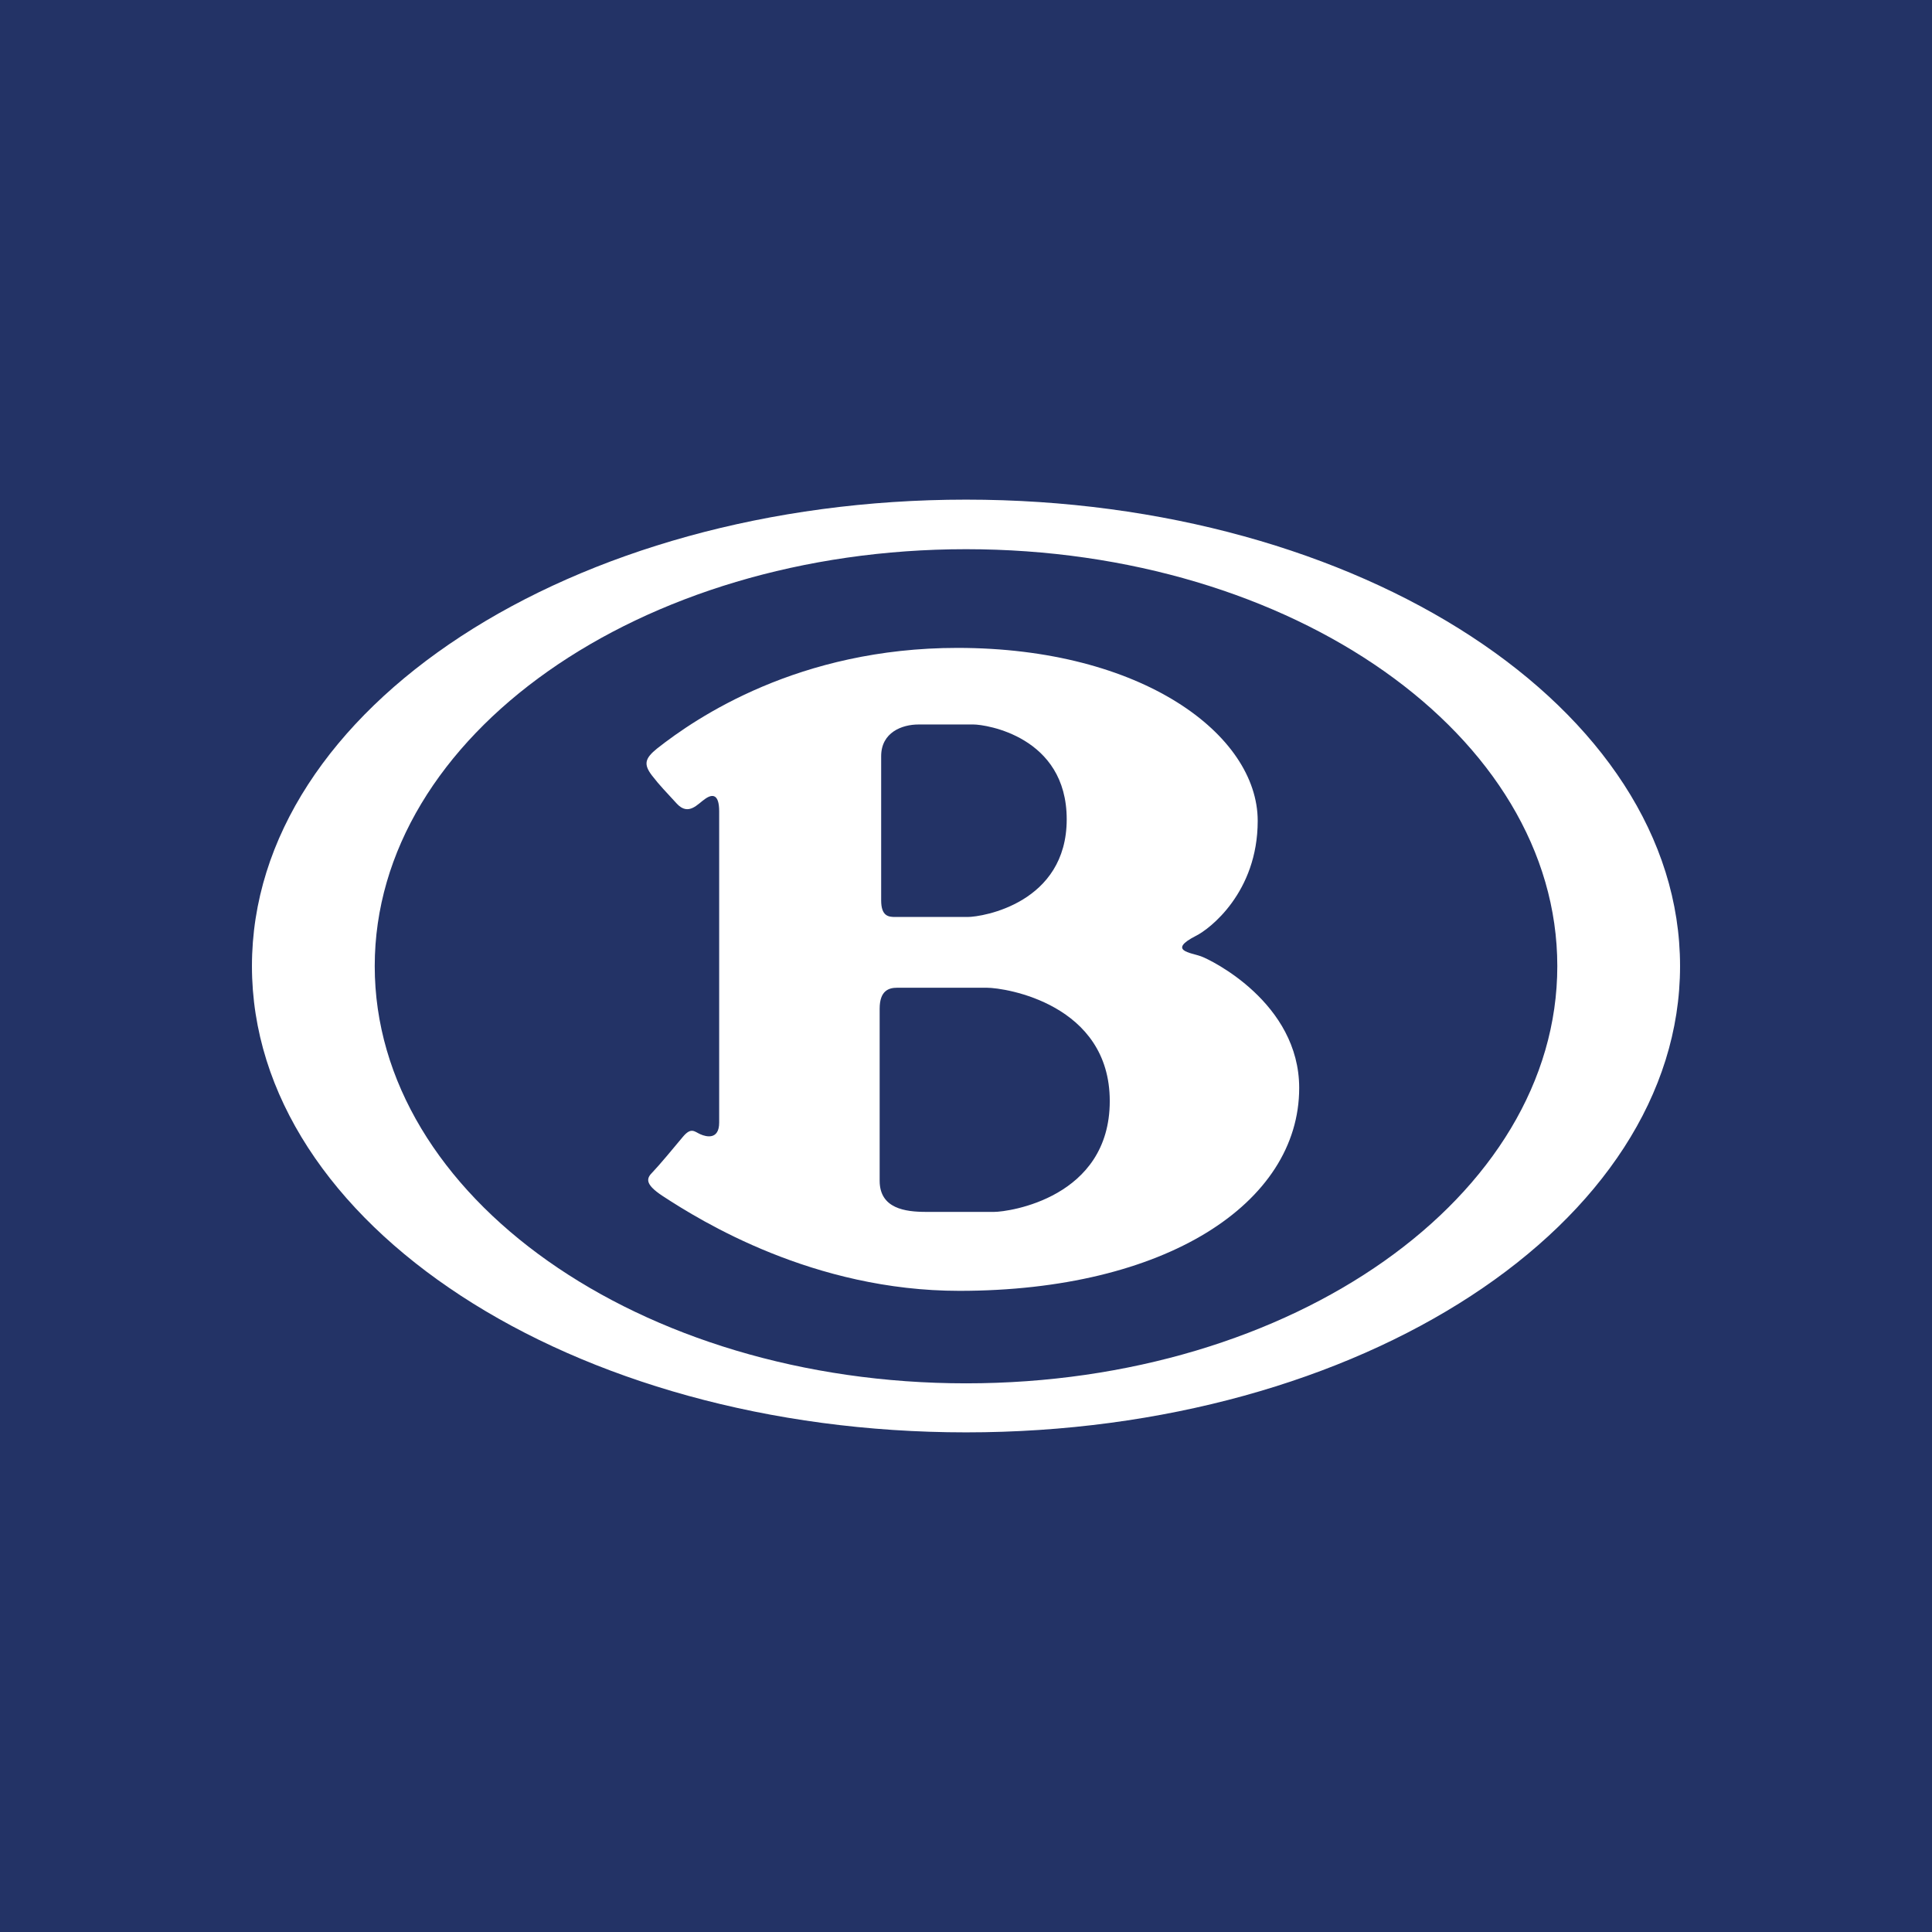
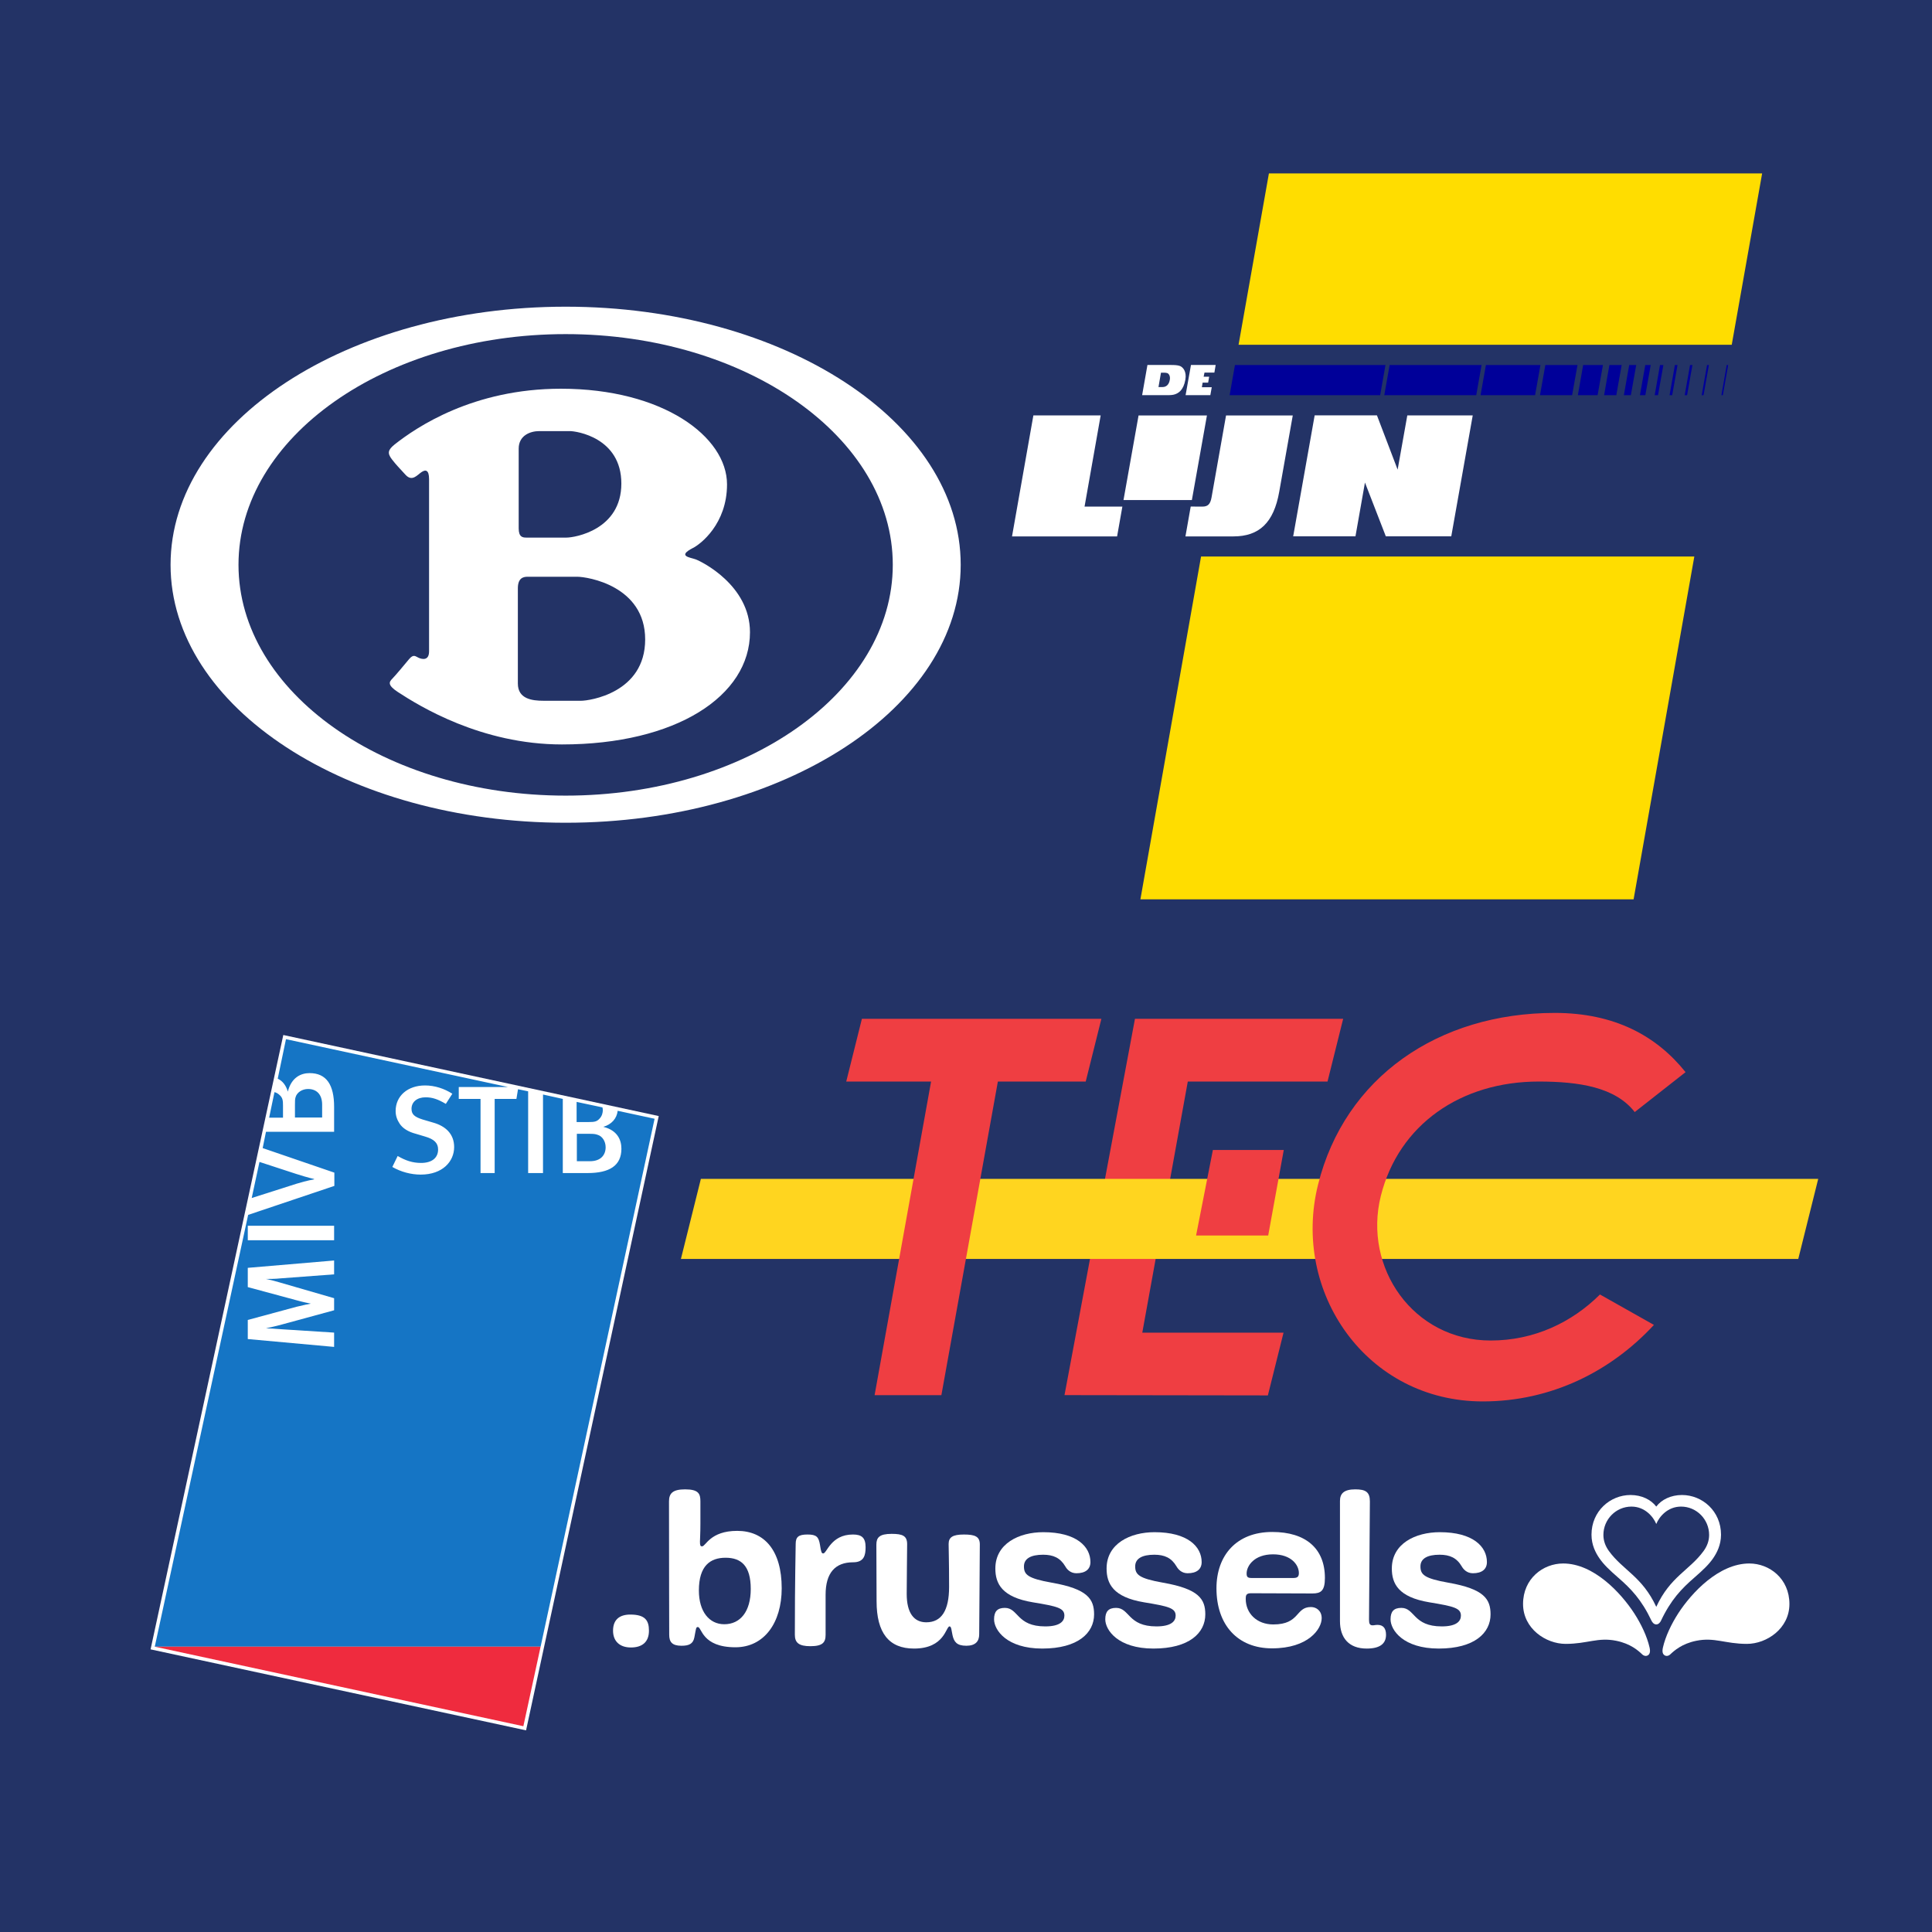
<svg xmlns="http://www.w3.org/2000/svg" version="1.1" id="svg2" viewBox="0 0 100 100" width="100" height="100">
-   <path d="m 0,0 0,100 100,0 0,-100 z" style="fill:#233366" />
-   <g style="fill:#ffffff;fill-opacity:1" transform="matrix(0.6494535,0,0,0.6494535,11.11495,24.6252)" id="g3284">
-     <path style="fill:#ffffff;" d="M 59.878,76.239 C 28.446,76.239 2.965,59.617 2.965,39.08 2.965,18.542 28.446,1.903 59.878,1.903 c 31.437,0 56.904,16.64 56.904,37.177 0,20.537 -25.468,37.159 -56.904,37.159 M 106.999,39.08 c 0,-18.363 -21.079,-33.227 -47.121,-33.227 -26.014,0 -47.127,14.864 -47.127,33.227 0,18.35 21.114,33.252 47.127,33.252 26.042,0 47.121,-14.902 47.121,-33.252" />
-     <path style="fill:#ffffff;" d="m 59.194,13.719 c 14.673,0 23.928,6.899 23.928,13.785 0,5.712 -3.852,8.64 -4.926,9.164 -2.292,1.178 -0.4,1.341 0.391,1.625 0.799,0.279 7.841,3.713 7.841,10.5 0,9.203 -10.674,16.167 -27.083,16.167 -11.634,0 -20.574,-5.55 -23.646,-7.557 -1.531,-1.006 -1.25,-1.453 -0.788,-1.917 0.466,-0.481 1.726,-1.982 2.394,-2.795 0.675,-0.808 0.929,-0.412 1.401,-0.21 0.467,0.21 1.496,0.464 1.496,-0.933 l 0,-24.804 c 0,-1.354 -0.516,-1.414 -1.109,-0.998 -0.595,0.396 -1.321,1.397 -2.258,0.396 -0.916,-1.006 -1.333,-1.405 -1.995,-2.261 -0.672,-0.886 -0.567,-1.35 0.411,-2.141 3.12,-2.459 11.28,-8.021 23.943,-8.021 m -6.082,8.632 0,11.485 c 0,1.268 0.585,1.328 1.117,1.328 l 5.771,0 c 1.218,0 7.9,-1.122 7.9,-7.785 0,-6.619 -6.48,-7.556 -7.417,-7.556 l -4.397,0 c -1.311,0 -2.974,0.628 -2.974,2.528 m 3.578,36.317 5.432,0 c 1.135,0 9.209,-1.105 9.209,-8.833 0,-7.725 -8.303,-9.031 -9.793,-9.031 l -7.153,0 c -0.653,0 -1.393,0.215 -1.393,1.672 l 0,13.708 c 0,2.226 2.048,2.484 3.698,2.484" />
+   <defs id="defs12">
+     <clipPath clipPathUnits="userSpaceOnUse" id="clipPath312">
+       <path d="m 278.259,362.309 265.32,0 0,156.469 -265.32,0 0,-156.469 z" id="path314" />
+     </clipPath>
+   </defs>
+   <path d="m 0,0 0,100 100,0 0,-100 z" style="fill:#233366" id="path3" />
+   <g style="fill:#ffffff;fill-opacity:1" transform="matrix(0.3593258,0,0,0.3593258,7.762809,15.19049)" id="g3284">
+     <path style="fill:#ffffff" d="M 59.878,76.239 C 28.446,76.239 2.965,59.617 2.965,39.08 2.965,18.542 28.446,1.903 59.878,1.903 c 31.437,0 56.904,16.64 56.904,37.177 0,20.537 -25.468,37.159 -56.904,37.159 M 106.999,39.08 c 0,-18.363 -21.079,-33.227 -47.121,-33.227 -26.014,0 -47.127,14.864 -47.127,33.227 0,18.35 21.114,33.252 47.127,33.252 26.042,0 47.121,-14.902 47.121,-33.252" id="path6" />
+     <path style="fill:#ffffff" d="m 59.194,13.719 c 14.673,0 23.928,6.899 23.928,13.785 0,5.712 -3.852,8.64 -4.926,9.164 -2.292,1.178 -0.4,1.341 0.391,1.625 0.799,0.279 7.841,3.713 7.841,10.5 0,9.203 -10.674,16.167 -27.083,16.167 -11.634,0 -20.574,-5.55 -23.646,-7.557 -1.531,-1.006 -1.25,-1.453 -0.788,-1.917 0.466,-0.481 1.726,-1.982 2.394,-2.795 0.675,-0.808 0.929,-0.412 1.401,-0.21 0.467,0.21 1.496,0.464 1.496,-0.933 l 0,-24.804 c 0,-1.354 -0.516,-1.414 -1.109,-0.998 -0.595,0.396 -1.321,1.397 -2.258,0.396 -0.916,-1.006 -1.333,-1.405 -1.995,-2.261 -0.672,-0.886 -0.567,-1.35 0.411,-2.141 3.12,-2.459 11.28,-8.021 23.943,-8.021 m -6.082,8.632 0,11.485 c 0,1.268 0.585,1.328 1.117,1.328 l 5.771,0 c 1.218,0 7.9,-1.122 7.9,-7.785 0,-6.619 -6.48,-7.556 -7.417,-7.556 l -4.397,0 c -1.311,0 -2.974,0.628 -2.974,2.528 m 3.578,36.317 5.432,0 c 1.135,0 9.209,-1.105 9.209,-8.833 0,-7.725 -8.303,-9.031 -9.793,-9.031 l -7.153,0 c -0.653,0 -1.393,0.215 -1.393,1.672 l 0,13.708 c 0,2.226 2.048,2.484 3.698,2.484" id="path8" />
+   </g>
+   <g id="g3297" transform="matrix(0.4473008,0,0,0.4473008,52.382,8.97708)">
+     <path style="fill:#ffffff;fill-opacity:1" d="m 50.828,41.993 2.484,-13.995 -7.571,0 -1.119,6.277 -2.394,-6.281 -7.207,0 -2.486,13.999 7.207,0 1.099,-6.225 2.414,6.225 z" id="polygon3299" />
+     <path style="fill:#ffffff;fill-opacity:1" d="m 8.393,38.552 1.866,-10.554 -7.787,0 L 0,42.001 l 12.159,0 0.61,-3.449 z" id="polygon3301" />
+     <path style="fill:#ffffff;fill-opacity:1" d="m 12.9,37.796 7.912,0 1.743,-9.792 -7.912,0 z" id="polygon3303" />
+     <path id="path3305" d="M 44.505,34.437" style="fill:#4f5556" />
+     <path id="path3307" d="m 23.088,37.492 c -0.139,0.801 -0.451,1.06 -1.049,1.06 l -1.362,-0.005 -0.609,3.454 5.547,0 c 2.988,0 4.671,-1.579 5.305,-5.163 l 1.567,-8.834 -7.721,10e-4 -1.678,9.487 z" style="fill:#ffffff;fill-opacity:1" />
+     <g id="g3309">
+       <path style="fill:#ffdd00" d="M 26.214,19.826 83.283,19.825 86.8,0 29.726,0 Z" id="polygon3311" />
+       <path style="fill:#ffdd00" d="m 78.953,44.33 -57.079,0 -7.019,39.67 57.071,0 z" id="polygon3313" />
+     </g>
+     <path style="fill:#ffffff;fill-opacity:1" d="m 23.564,22.166 -2.857,0 -0.621,3.491 2.863,0 0.163,-0.919 -1.143,-0.001 0.087,-0.528 0.637,0 0.121,-0.687 -0.639,0 0.097,-0.478 1.145,0 z" id="polygon3315" />
+     <path id="path3317" d="m 17.196,24.721 -0.248,0 0.288,-1.662 0.248,0 c 0,0 0.273,-0.017 0.471,0.042 0.172,0.049 0.385,0.327 0.305,0.775 -0.1,0.566 -0.389,0.767 -0.661,0.823 -0.131,0.031 -0.403,0.022 -0.403,0.022 z m 1.473,0.888 c 0.578,-0.124 1.171,-0.521 1.387,-1.729 0.172,-0.951 -0.265,-1.454 -0.618,-1.597 -0.283,-0.114 -0.752,-0.117 -1.015,-0.117 l -2.753,-0.001 -0.614,3.492 c 0,0 2.547,0 2.759,0 0.211,0 0.569,0.01 0.854,-0.048 z" style="fill:#ffffff;fill-opacity:1" />
+     <g id="g3319">
+       <path style="fill:#000099" d="m 43.695,22.167 -0.618,3.496 10.639,0 0.62,-3.496 z" id="polygon3321" />
+       <path style="fill:#000099" d="m 25.797,22.167 -0.617,3.496 17.42,0 0.617,-3.496 z" id="polygon3323" />
+       <path style="fill:#000099" d="m 54.837,22.167 -0.62,3.496 6.31,0 0.621,-3.496 z" id="polygon3325" />
+       <path style="fill:#000099" d="m 61.715,22.167 -0.621,3.496 3.718,0 0.622,-3.496 z" id="polygon3327" />
+       <path style="fill:#000099" d="m 66.09,22.167 -0.613,3.496 2.285,0 0.616,-3.496 z" id="polygon3329" />
+       <path style="fill:#000099" d="m 69.126,22.167 -0.614,3.496 1.413,0 0.621,-3.496 z" id="polygon3331" />
+       <path style="fill:#000099" d="m 71.418,22.167 -0.618,3.496 0.809,0 0.621,-3.496 z" id="polygon3333" />
+       <path style="fill:#000099" d="m 73.279,22.167 -0.62,3.496 0.627,0 0.622,-3.496 z" id="polygon3335" />
+       <path style="fill:#000099" d="m 74.98,22.167 -0.613,3.496 0.385,0 0.622,-3.496 z" id="polygon3337" />
+       <path style="fill:#000099" d="m 76.706,22.167 -0.619,3.496 0.304,0 0.619,-3.496 z" id="polygon3339" />
+       <path style="fill:#000099" d="m 78.458,22.167 -0.617,3.496 0.274,0 0.621,-3.496 z" id="polygon3341" />
+       <path style="fill:#000099" d="m 80.426,22.167 -0.619,3.496 0.214,0 0.62,-3.496 z" id="polygon3343" />
+       <path style="fill:#000099" d="m 82.702,22.167 -0.614,3.496 0.167,0 0.615,-3.496 z" id="polygon3345" />
+     </g>
+   </g>
+   <g id="g308" transform="matrix(0.3494024,0,0,-0.3494024,-94.40283,225.8956)">
+     <g id="g310" clip-path="url(#clipPath312)">
+       <g id="g316" transform="translate(363.6472,402.4658)">
+         <path d="m 0,0 c -1.691,0 -2.648,0.958 -2.648,2.486 0,1.689 1.021,2.39 2.552,2.39 2.195,0 2.767,-0.86 2.767,-2.39 C 2.671,0.767 1.624,0 0,0" style="fill:#ffffff;fill-opacity:1;fill-rule:nonzero;stroke:none" id="path318" />
+       </g>
+       <g id="g320" transform="translate(381.3988,411.1341)">
+         <path d="m 0,0 c 0,3.442 -1.434,4.625 -3.73,4.625 -2.262,0 -3.954,-1.183 -3.954,-4.849 0,-3.123 1.53,-5.002 3.76,-5.002 C -1.566,-5.226 0,-3.377 0,0 m -7.458,9.689 c 0,-1.623 -0.066,-2.137 -0.066,-2.679 0,-0.57 0.066,-0.698 0.316,-0.698 0.544,0 1.185,2.294 5.199,2.294 4.042,0 6.594,-2.902 6.594,-8.505 0,-5.134 -2.615,-8.739 -6.854,-8.739 -4.998,0 -4.967,2.997 -5.575,2.997 -0.285,0 -0.252,-0.22 -0.509,-1.529 -0.19,-0.989 -0.825,-1.243 -1.913,-1.243 -1.398,0 -1.813,0.575 -1.813,1.623 0,2.522 -0.031,8.832 -0.031,19.764 0,1.208 0.572,1.781 2.385,1.781 2.013,0 2.267,-0.669 2.267,-1.781 l 0,-3.285 z" style="fill:#ffffff;fill-opacity:1;fill-rule:nonzero;stroke:none" id="path322" />
+       </g>
+       <g id="g324" transform="translate(392.487,404.3443)">
+         <path d="m 0,0 c 0,-1.141 -0.446,-1.688 -2.262,-1.688 -1.69,0 -2.293,0.51 -2.293,1.688 0,8.446 0.123,12.367 0.123,13.454 0,1.048 0.418,1.402 1.755,1.402 1.334,0 1.658,-0.354 1.85,-1.566 0.159,-1.084 0.252,-1.237 0.474,-1.237 0.546,0 1.117,2.803 4.401,2.803 1.308,0 1.876,-0.48 1.876,-1.884 0,-1.176 -0.222,-2.231 -1.844,-2.231 C 1.4,10.741 0,9.152 0,5.932 L 0,0 Z" style="fill:#ffffff;fill-opacity:1;fill-rule:nonzero;stroke:none" id="path326" />
+       </g>
+       <g id="g328" transform="translate(413.3329,402.7213)">
+         <path d="m 0,0 c -1.408,0 -1.823,0.575 -2.044,1.561 -0.159,0.703 -0.159,1.306 -0.442,1.306 -0.546,0 -0.707,-3.283 -5.264,-3.283 -3.727,0 -5.544,2.331 -5.544,7.012 0,5.103 -0.031,2.742 -0.031,8.381 0,1.054 0.444,1.599 2.263,1.599 1.625,0 2.295,-0.291 2.295,-1.534 0,-0.571 -0.064,-5.734 -0.064,-7.361 0,-2.807 1.054,-4.207 2.899,-4.207 2.26,0 3.38,1.752 3.38,5.256 0,3.952 -0.069,5.322 -0.069,6.343 0,0.99 0.577,1.405 2.266,1.405 C 1.27,16.478 2,16.189 2,15.011 2,13.1 1.907,2.772 1.907,1.69 1.907,0.634 1.334,0 0,0" style="fill:#ffffff;fill-opacity:1;fill-rule:nonzero;stroke:none" id="path330" />
+       </g>
+       <g id="g332" transform="translate(425.026,405.5876)">
+         <path d="m 0,0 c 2.23,0 2.834,0.799 2.834,1.595 0,1.115 -1.012,1.373 -4.684,1.976 -4.584,0.765 -5.543,2.775 -5.543,5.004 0,3.696 3.504,5.382 7.106,5.382 4.906,0 6.979,-2.132 6.979,-4.427 0,-1.083 -0.762,-1.656 -2.073,-1.656 -0.889,0 -1.404,0.573 -1.65,1.019 -0.739,1.247 -1.758,1.726 -3.289,1.726 -1.816,0 -2.836,-0.576 -2.836,-1.726 0,-1.212 0.541,-1.783 4.144,-2.42 5.287,-0.927 6.246,-2.423 6.246,-4.691 0,-2.734 -2.36,-5.064 -7.683,-5.064 -5.255,0 -7.134,2.742 -7.134,4.334 0,1.148 0.475,1.692 1.593,1.692 C -3.953,2.744 -4.27,0 0,0" style="fill:#ffffff;fill-opacity:1;fill-rule:nonzero;stroke:none" id="path334" />
+       </g>
+       <g id="g336" transform="translate(441.499,405.5876)">
+         <path d="m 0,0 c 2.233,0 2.843,0.799 2.843,1.595 0,1.115 -1.024,1.373 -4.69,1.976 -4.589,0.765 -5.54,2.775 -5.54,5.004 0,3.696 3.504,5.382 7.105,5.382 4.904,0 6.978,-2.132 6.978,-4.427 0,-1.083 -0.764,-1.656 -2.074,-1.656 -0.891,0 -1.399,0.573 -1.654,1.019 -0.735,1.247 -1.754,1.726 -3.285,1.726 -1.815,0 -2.833,-0.576 -2.833,-1.726 0,-1.212 0.539,-1.783 4.139,-2.42 5.289,-0.927 6.247,-2.423 6.247,-4.691 0,-2.734 -2.359,-5.064 -7.679,-5.064 -5.262,0 -7.139,2.742 -7.139,4.334 0,1.148 0.478,1.692 1.596,1.692 C -3.949,2.744 -4.268,0 0,0" style="fill:#ffffff;fill-opacity:1;fill-rule:nonzero;stroke:none" id="path338" />
+       </g>
+       <g id="g340" transform="translate(461.7982,412.7607)">
+         <path d="m 0,0 c 0.61,0 0.799,0.226 0.799,0.736 0,1.18 -1.113,2.767 -3.823,2.767 -2.807,0 -3.918,-1.721 -3.918,-2.833 C -6.942,0.194 -6.816,0 -6.241,0 L 0,0 Z m -3.182,-10.424 c -5.068,0 -8.228,3.445 -8.228,8.894 0,4.876 2.966,8.346 8.26,8.346 4.967,0 7.805,-2.447 7.805,-6.816 0,-1.913 -0.603,-2.293 -1.845,-2.293 -0.895,0 -8.384,0.032 -9.116,0.032 -0.702,0 -0.769,-0.32 -0.769,-0.83 0,-2.167 1.658,-3.792 4.08,-3.792 3.981,0 3.251,2.58 5.58,2.58 0.83,0 1.593,-0.576 1.593,-1.654 0,-1.597 -1.975,-4.467 -7.36,-4.467" style="fill:#ffffff;fill-opacity:1;fill-rule:nonzero;stroke:none" id="path342" />
+       </g>
+       <g id="g344" transform="translate(468.6841,424.1724)">
+         <path d="m 0,0 c 0,1.114 0.607,1.717 2.269,1.717 1.523,0 2.163,-0.38 2.163,-1.785 0,-1.88 -0.129,-15.963 -0.129,-17.526 0,-0.606 0.129,-0.832 0.541,-0.832 0.228,0 0.381,0.066 0.731,0.066 0.831,0 1.248,-0.508 1.248,-1.468 0,-1.335 -0.926,-2.04 -2.864,-2.04 -2.68,0 -3.959,1.63 -3.959,4.05 L 0,0 Z" style="fill:#ffffff;fill-opacity:1;fill-rule:nonzero;stroke:none" id="path346" />
+       </g>
+       <g id="g348" transform="translate(483.7638,405.5876)">
+         <path d="m 0,0 c 2.228,0 2.836,0.799 2.836,1.595 0,1.115 -1.024,1.373 -4.685,1.976 -4.589,0.765 -5.548,2.775 -5.548,5.004 0,3.696 3.504,5.382 7.109,5.382 4.906,0 6.977,-2.132 6.977,-4.427 0,-1.083 -0.768,-1.656 -2.071,-1.656 -0.892,0 -1.404,0.573 -1.66,1.019 -0.73,1.247 -1.751,1.726 -3.282,1.726 -1.813,0 -2.833,-0.576 -2.833,-1.726 0,-1.212 0.541,-1.783 4.143,-2.42 5.286,-0.927 6.242,-2.423 6.242,-4.691 0,-2.734 -2.354,-5.064 -7.676,-5.064 -5.264,0 -7.138,2.742 -7.138,4.334 0,1.148 0.475,1.692 1.596,1.692 C -3.959,2.744 -4.273,0 0,0" style="fill:#ffffff;fill-opacity:1;fill-rule:nonzero;stroke:none" id="path350" />
+       </g>
+       <g id="g352" transform="translate(501.7498,414.9087)">
+         <path d="m 0,0 c -2.983,0 -5.944,-2.242 -5.944,-6.005 0,-3.639 3.372,-5.905 6.308,-5.905 3.224,0 4.776,1.012 7.497,0.458 2.125,-0.429 3.276,-1.466 3.841,-2.008 0.276,-0.264 0.62,-0.294 0.856,-0.137 0.239,0.158 0.396,0.453 0.239,1.152 -0.372,1.644 -1.245,3.473 -2.26,5.046 C 8.543,-4.324 4.5,0 0,0" style="fill:#ffffff;fill-opacity:1;fill-rule:nonzero;stroke:none" id="path354" />
+       </g>
+       <g id="g356" transform="translate(529.3264,414.9087)">
+         <path d="m 0,0 c 2.981,0 5.939,-2.242 5.939,-6.005 0,-3.639 -3.372,-5.905 -6.3,-5.905 -3.225,0 -4.783,1.012 -7.503,0.458 -2.12,-0.429 -3.268,-1.466 -3.843,-2.008 -0.271,-0.264 -0.617,-0.294 -0.851,-0.137 -0.241,0.158 -0.398,0.453 -0.241,1.152 0.373,1.644 1.249,3.473 2.259,5.046 C -8.548,-4.324 -4.502,0 0,0" style="fill:#ffffff;fill-opacity:1;fill-rule:nonzero;stroke:none" id="path358" />
+       </g>
+       <g id="g360" transform="translate(522.5412,416.7416)">
+         <path d="m 0,0 c -2.093,-2.858 -4.936,-3.775 -7.001,-8.258 -2.073,4.483 -4.913,5.4 -7.005,8.258 -0.534,0.733 -0.827,1.531 -0.827,2.396 0,2.3 1.857,4.199 4.158,4.199 1.994,0 3.236,-1.507 3.674,-2.576 0.429,1.069 1.677,2.576 3.676,2.576 2.299,0 4.154,-1.899 4.154,-4.199 C 0.829,1.531 0.536,0.733 0,0 m -3.19,8.311 c -1.664,0 -3.044,-0.695 -3.811,-1.716 -0.775,1.021 -2.151,1.716 -3.813,1.716 -3.014,0 -5.782,-2.395 -5.782,-5.876 0,-1.528 0.614,-2.691 1.17,-3.496 0.635,-0.924 1.464,-1.719 2.774,-2.859 1.899,-1.649 3.46,-3.256 4.953,-6.405 0.117,-0.251 0.368,-0.536 0.698,-0.536 0.322,0 0.576,0.285 0.691,0.536 1.493,3.149 3.057,4.756 4.955,6.405 1.308,1.14 2.142,1.935 2.778,2.859 0.551,0.805 1.167,1.968 1.167,3.496 0,3.481 -2.765,5.876 -5.78,5.876" style="fill:#ffffff;fill-opacity:1;fill-rule:nonzero;stroke:none" id="path362" />
+       </g>
+       <g id="g364" transform="translate(292.4898,402.1868)">
+         <path d="M 0,0 55.624,-11.999 75.278,79.002 19.661,91.01 0,0 Z" style="fill:#ffffff;fill-opacity:1;fill-rule:nonzero;stroke:none" id="path366" />
+       </g>
+       <g id="g368" transform="translate(332.5023,472.5169)">
+         <path d="m 0,0 c -1.438,0 -2.942,0.406 -4.199,1.132 l 0.79,1.624 c 1.176,-0.681 2.211,-1.028 3.463,-1.028 1.589,0 2.527,0.731 2.527,1.996 0,0.969 -0.608,1.526 -1.903,1.904 L -0.706,6.042 C -1.86,6.338 -2.684,6.875 -3.12,7.55 c -0.343,0.525 -0.59,1.112 -0.59,1.871 0,2.229 1.777,3.786 4.359,3.786 1.429,0 2.865,-0.468 4.039,-1.23 L 3.725,10.476 C 2.532,11.177 1.73,11.45 0.724,11.45 c -1.248,0 -2.081,-0.681 -2.081,-1.702 0,-0.824 0.441,-1.205 1.653,-1.588 L 1.822,7.711 C 3.694,7.194 4.958,6.016 4.958,4.078 4.958,1.957 3.26,0 0,0 m -12.824,-9.725 -12.788,0 0,2.142 12.788,0 0,-2.142 z m 0,-5.053 -7.946,-0.594 c -0.764,-0.086 -1.73,-0.086 -2.148,-0.086 0.434,-0.088 1.175,-0.258 1.96,-0.496 l 8.134,-2.356 0,-1.789 -7.744,-2.109 c -0.86,-0.243 -1.932,-0.466 -2.35,-0.56 0.418,0 1.559,-0.088 2.396,-0.147 l 7.698,-0.492 0,-2.118 -12.789,1.163 0,2.83 7.228,1.953 c 1.086,0.272 1.766,0.395 2.117,0.463 -0.351,0.078 -1.178,0.227 -2.099,0.494 l -7.246,1.956 0,2.853 12.789,1.089 0,-2.054 z M 29.182,9.451 C 29.058,8.306 28.27,7.426 27.054,7.075 c 2.087,-0.511 2.682,-1.94 2.682,-3.242 0,-2.517 -1.781,-3.604 -5.011,-3.604 l -3.672,0 0,10.984 -2.931,0.648 0,-11.632 -2.202,0 0,12.107 -1.5,0.312 -0.237,-1.435 -3.222,0 0,-10.984 -2.094,0 0,10.984 -3.226,0 0,1.763 7.283,0 -32.879,7.086 -1.221,-5.852 c 0.696,-0.324 1.221,-0.966 1.497,-1.918 0.535,2.128 1.963,2.742 3.22,2.742 2.522,0 3.635,-1.76 3.635,-5.002 l 0,-3.694 -10.094,0 -0.489,-2.41 10.62,-3.638 0,-1.964 -12.772,-4.295 -13.833,-63.966 57.157,0 16.886,78.208 -5.469,1.178 z m -44.974,-10.16 0,0.06 c 0,0 -0.778,0.149 -2.684,0.761 l -5.405,1.766 -1.149,-5.346 6.645,2.117 c 1.64,0.501 2.593,0.642 2.593,0.642 m 40.782,6.751 -1.854,0 0,-4.058 1.949,0 c 1.609,0 2.315,0.94 2.315,2.064 0,0.909 -0.519,1.656 -1.2,1.849 -0.329,0.119 -0.594,0.145 -1.21,0.145 m -41.678,6.64 c -0.887,0 -1.652,-0.526 -1.842,-1.205 -0.095,-0.3 -0.095,-0.588 -0.095,-1.167 l 0,-1.858 4.028,0 0,1.9 c 0,1.625 -0.909,2.33 -2.091,2.33 M 26.456,8.248 c 0.425,0.414 0.526,0.949 0.526,1.302 0,0.135 -0.029,0.258 -0.052,0.405 l -3.83,0.814 0,-2.983 1.795,0 c 0.797,0 1.185,0.054 1.561,0.462 m -46.851,1.969 c 0,0.733 -0.039,1.147 -0.487,1.554 -0.236,0.23 -0.506,0.385 -0.778,0.443 l -0.788,-3.783 2.053,0 0,1.786 z" style="fill:#1575c5;fill-opacity:1;fill-rule:nonzero;stroke:none" id="path370" />
+       </g>
+       <g id="g372" transform="translate(293.1103,402.5817)">
+         <path d="M 0,0 54.604,-11.78 57.156,0 0,0 Z" style="fill:#ef2b3e;fill-opacity:1;fill-rule:nonzero;stroke:none" id="path374" />
+       </g>
+     </g>
+   </g>
+   <g id="g3464" transform="matrix(1.378368,0,0,1.378368,-23.70301,-21.35565)">
+     <path id="path30" style="fill:#ef3e42;fill-opacity:1;fill-rule:nonzero;stroke:none" d="m 57.17,67.883 2.646,-14.131 7.818,0 -0.587,2.355 -5.247,0 -1.709,9.431 5.304,0 -0.588,2.355 -7.637,-0.011" />
+     <path id="path34" style="fill:#ffd51f;fill-opacity:1;fill-rule:nonzero;stroke:none" d="m 43.515,59.763 41.958,0 -0.749,3.006 -41.958,0 0.749,-3.006" />
+     <path id="path38" style="fill:#ef3e42;fill-opacity:1;fill-rule:nonzero;stroke:none" d="m 62.742,58.677 2.662,0 -0.585,3.212 -2.708,0 0.631,-3.212" />
+     <path id="path42" style="fill:#ef3e42;fill-opacity:1;fill-rule:nonzero;stroke:none" d="m 49.562,53.752 8.993,0 -0.588,2.355 -3.299,0 -2.121,11.776 -2.508,0 2.121,-11.776 -3.186,0 0.588,-2.355" />
+     <path id="path46" style="fill:#ef3e42;fill-opacity:1;fill-rule:nonzero;stroke:none" d="m 77.278,64.104 2.026,1.142 c -1.616,1.746 -3.857,2.873 -6.426,2.873 -4.373,0 -7.192,-4.113 -6.187,-8.141 1.004,-4.029 4.516,-6.448 8.89,-6.448 2.235,0 3.813,0.853 4.911,2.224 l -1.909,1.499 c -0.729,-0.938 -2.096,-1.146 -3.608,-1.146 -2.915,0 -5.257,1.613 -5.927,4.298 -0.669,2.685 1.21,5.427 4.125,5.427 1.62,0 3.044,-0.672 4.105,-1.729" />
  </g>
</svg>
